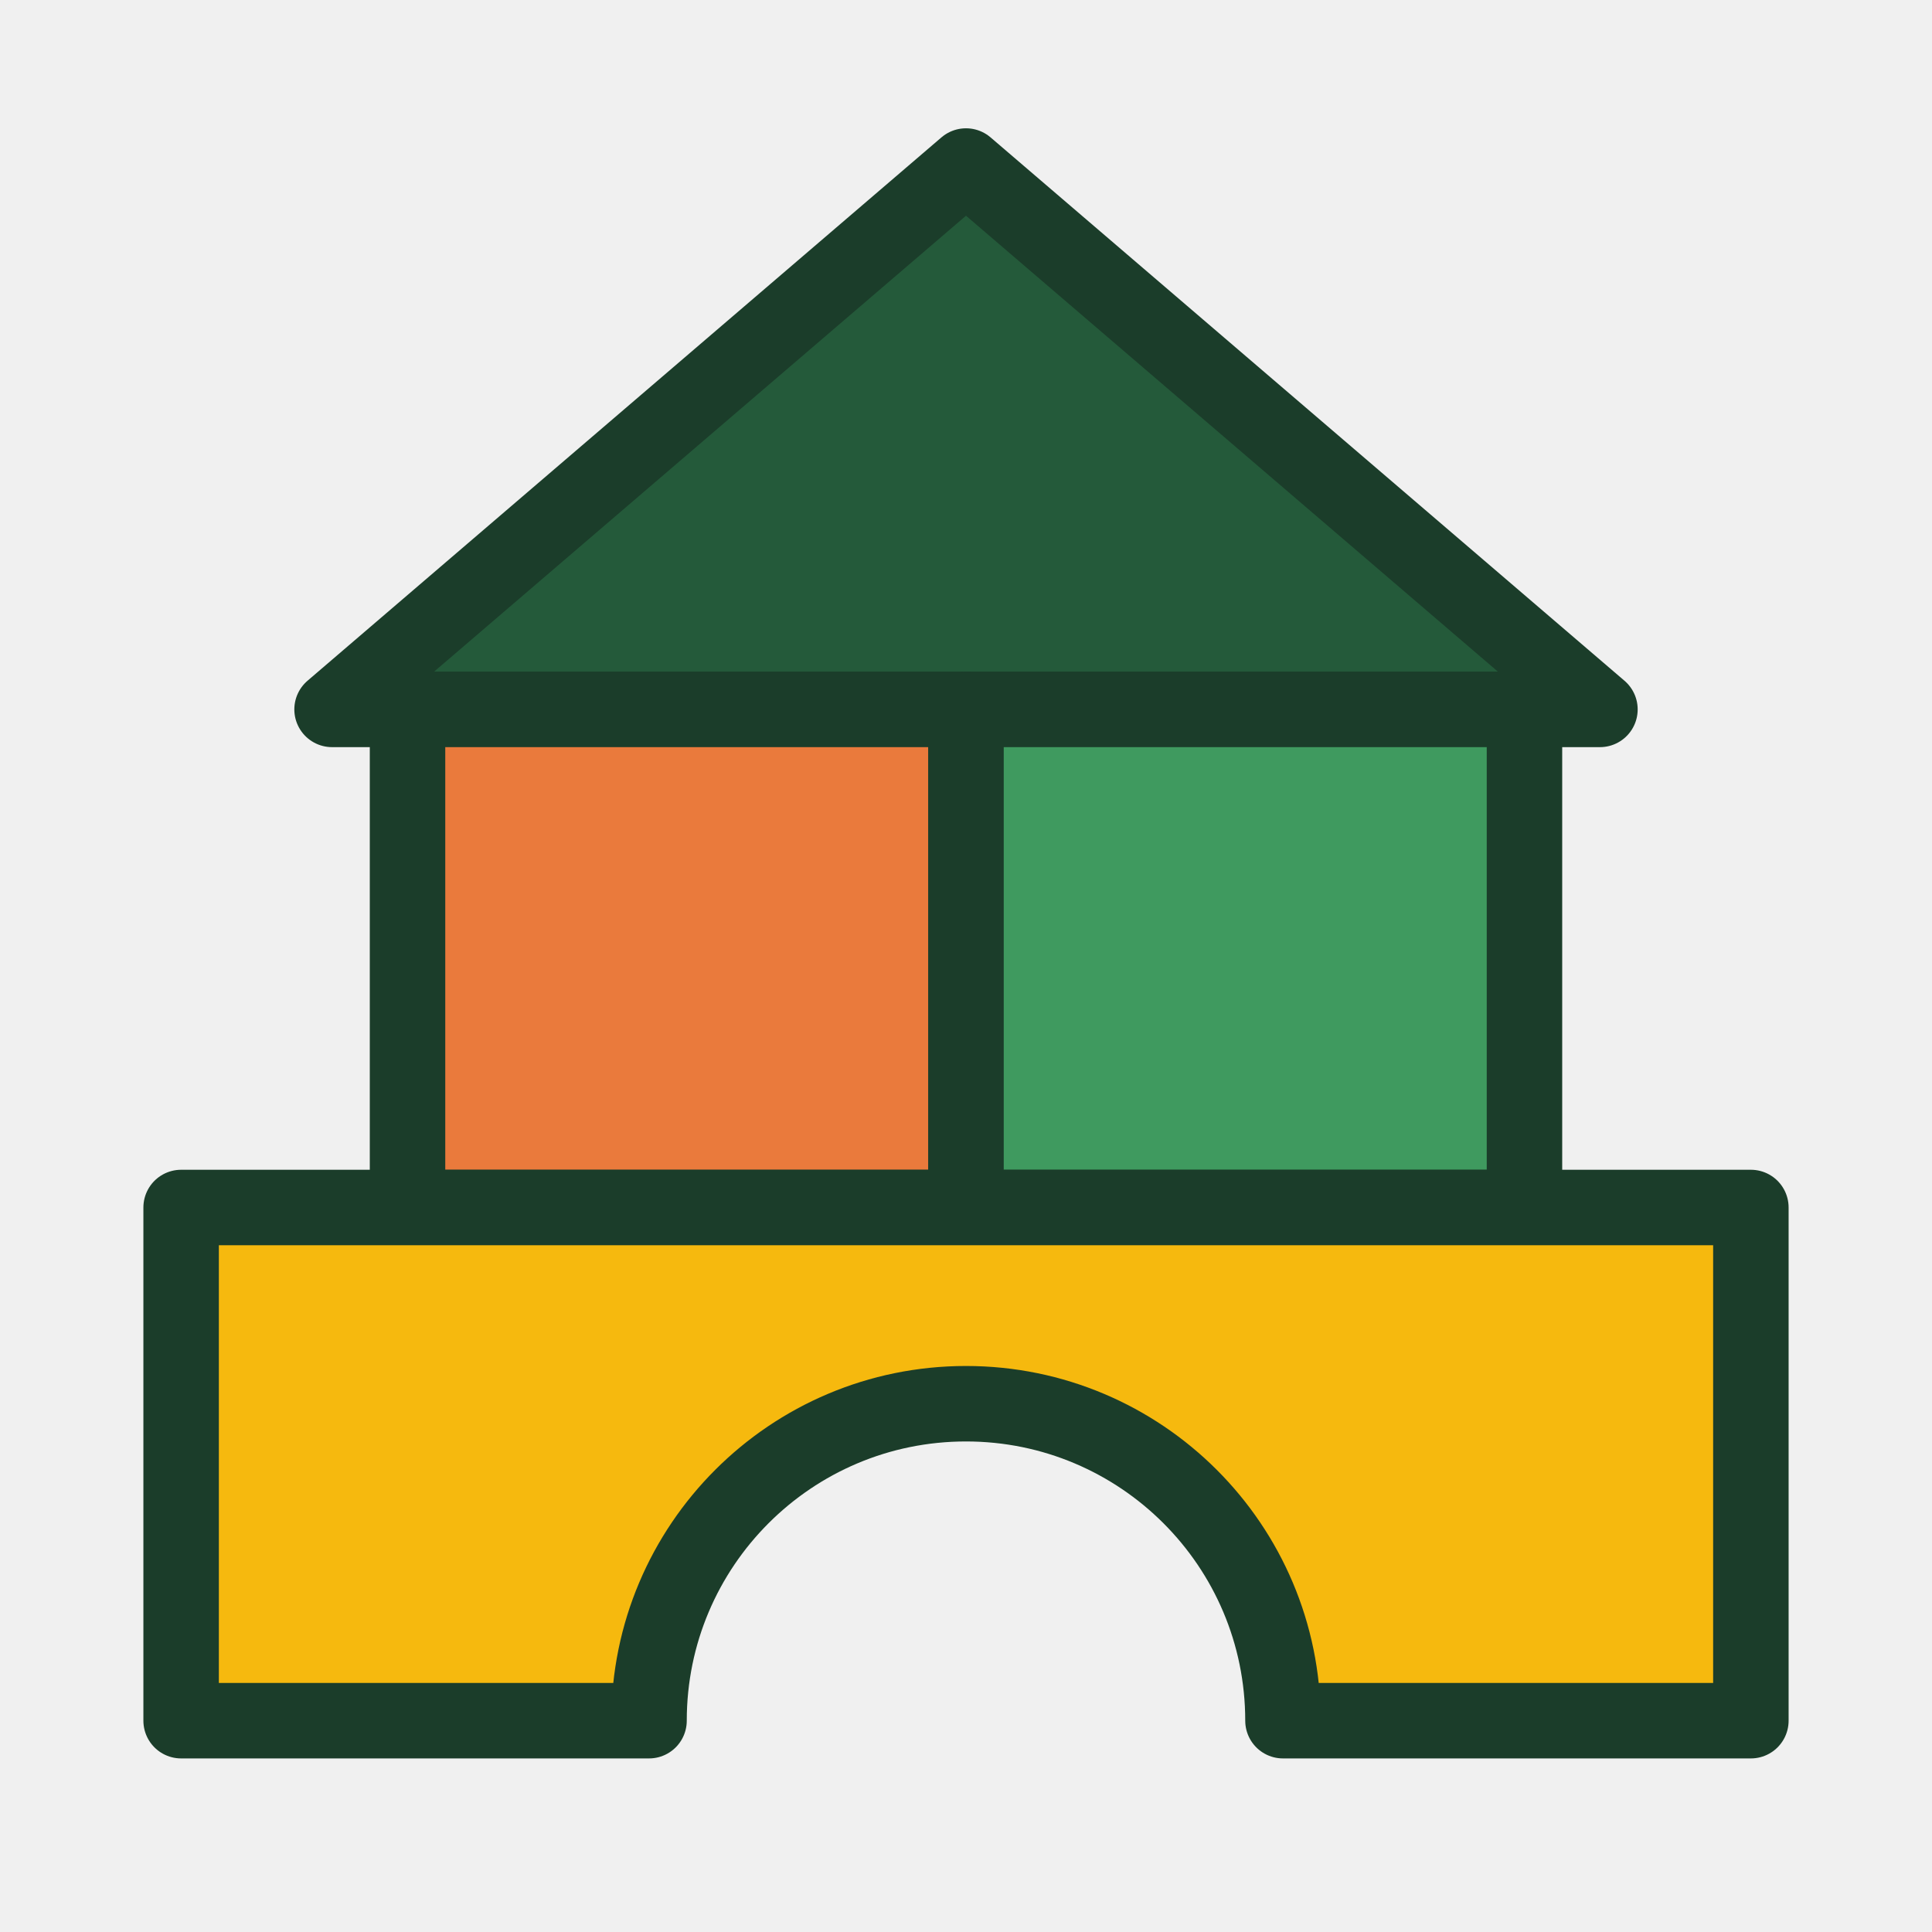
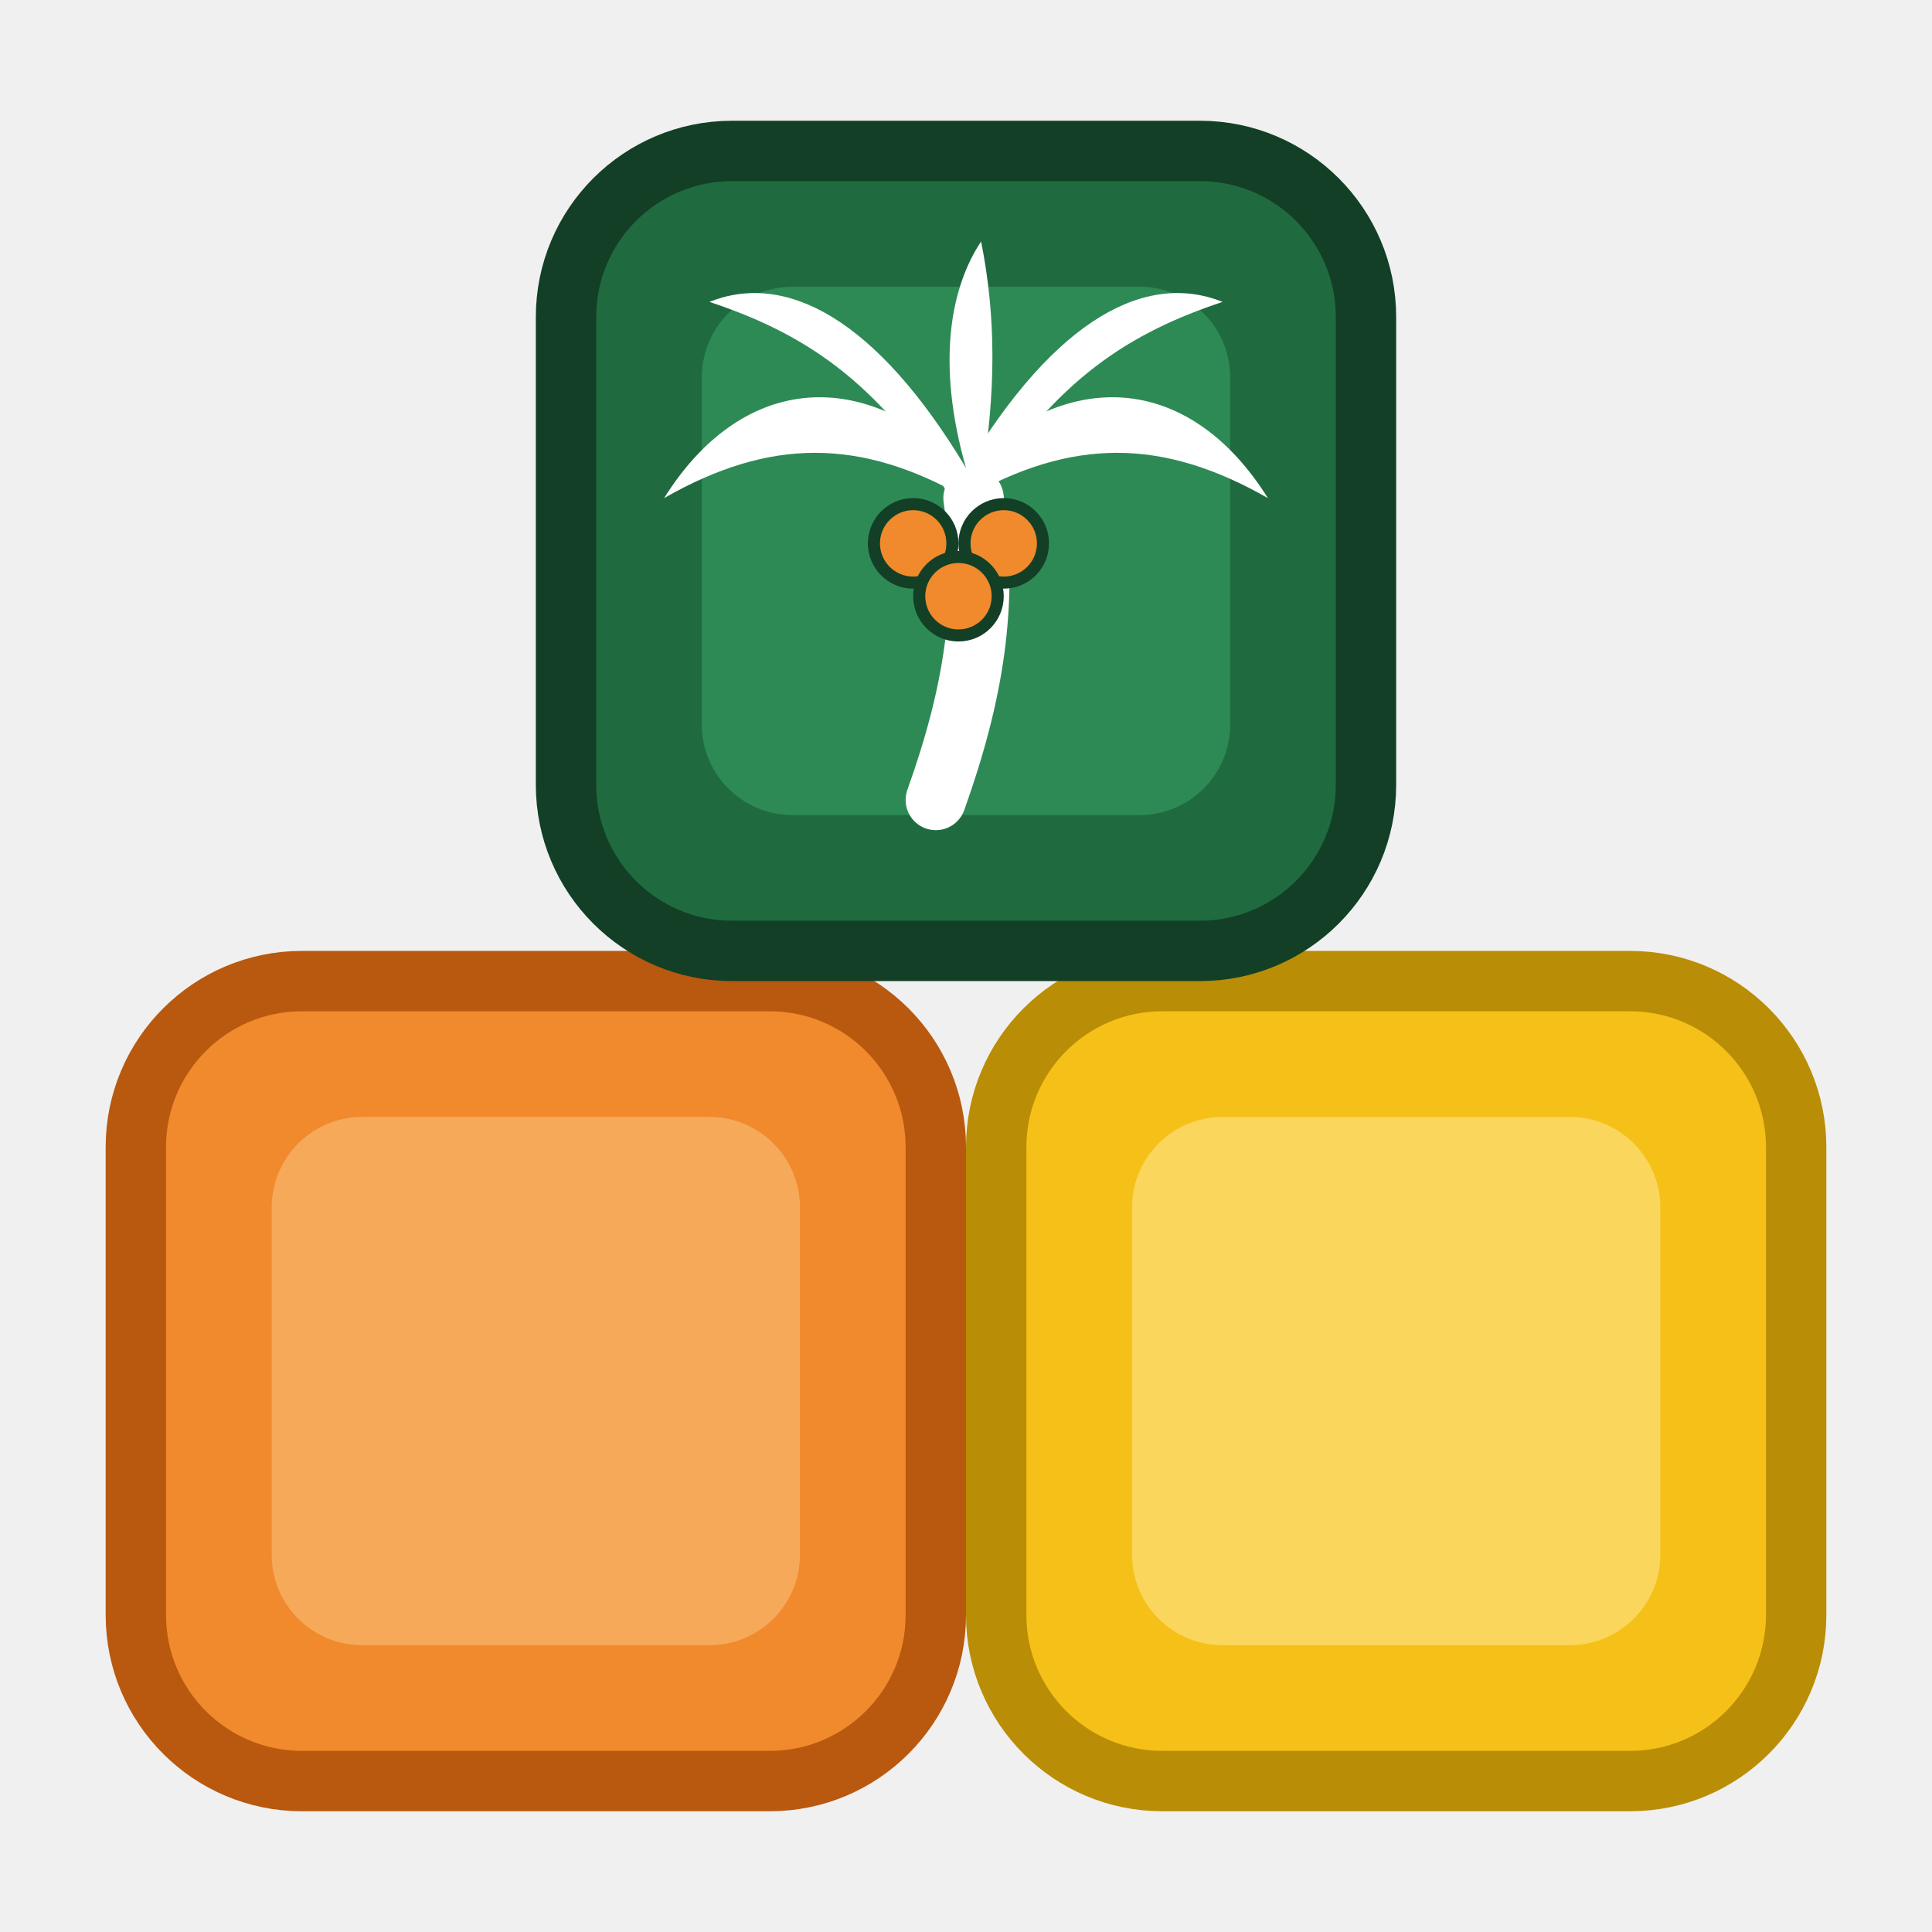
<svg xmlns="http://www.w3.org/2000/svg" viewBox="0 0 128 128">
-   <g stroke="#1b3d2a" stroke-width="5" stroke-linejoin="round">
-     <path d="M22 47 L64 11 L106 47 Z" fill="#245a3a" />
-     <rect x="27" y="47" width="37" height="33" fill="#ea7a3c" />
-     <rect x="64" y="47" width="37" height="33" fill="#3f9a5f" />
-     <path d="M12 80 H116 V114 H85 A21 21 0 0 0 43 114 H12 Z" fill="#f6b90e" />
+   <rect x="9" y="65" width="53" height="53" rx="11" fill="#f08a2c" stroke="#b9580f" stroke-width="4" />
+   <rect x="18" y="74" width="35" height="35" rx="6" fill="#f7a95a" />
+   <rect x="66" y="65" width="53" height="53" rx="11" fill="#f5c018" stroke="#b98d05" stroke-width="4" />
+   <rect x="75" y="74" width="35" height="35" rx="6" fill="#fbd65c" />
+   <rect x="37.5" y="10" width="53" height="53" rx="11" fill="#1f6b3f" stroke="#123f25" stroke-width="4" />
+   <rect x="46.5" y="19" width="35" height="35" rx="6" fill="#2e8a55" />
+   <path d="M64.5 33 C65.5 40 64.5 46 62 53" fill="none" stroke="#ffffff" stroke-width="4" stroke-linecap="round" />
+   <g fill="#ffffff">
+     <path d="M64 31 C57 24 49 25 44 33 C51 29 57 29 64 33 Z" />
+     <path d="M64 31 C71 24 79 25 84 33 C77 29 71 29 64 33 Z" />
+     <path d="M64 31 C58 21 52 18 47 20 C53 22 58 25 63 33 Z" />
+     <path d="M64 31 C70 21 76 18 81 20 C75 22 70 25 65 33 Z" />
+     <path d="M64 31 C62 24 63 19 65 16 C66 21 66 26 65 32 Z" />
+   </g>
+   <g fill="#f08a2c" stroke="#123f25" stroke-width="0.8">
+     <circle cx="60.5" cy="36" r="2.6" />
+     <circle cx="66.5" cy="36" r="2.6" />
+     <circle cx="63.5" cy="39.5" r="2.6" />
  </g>
</svg>
